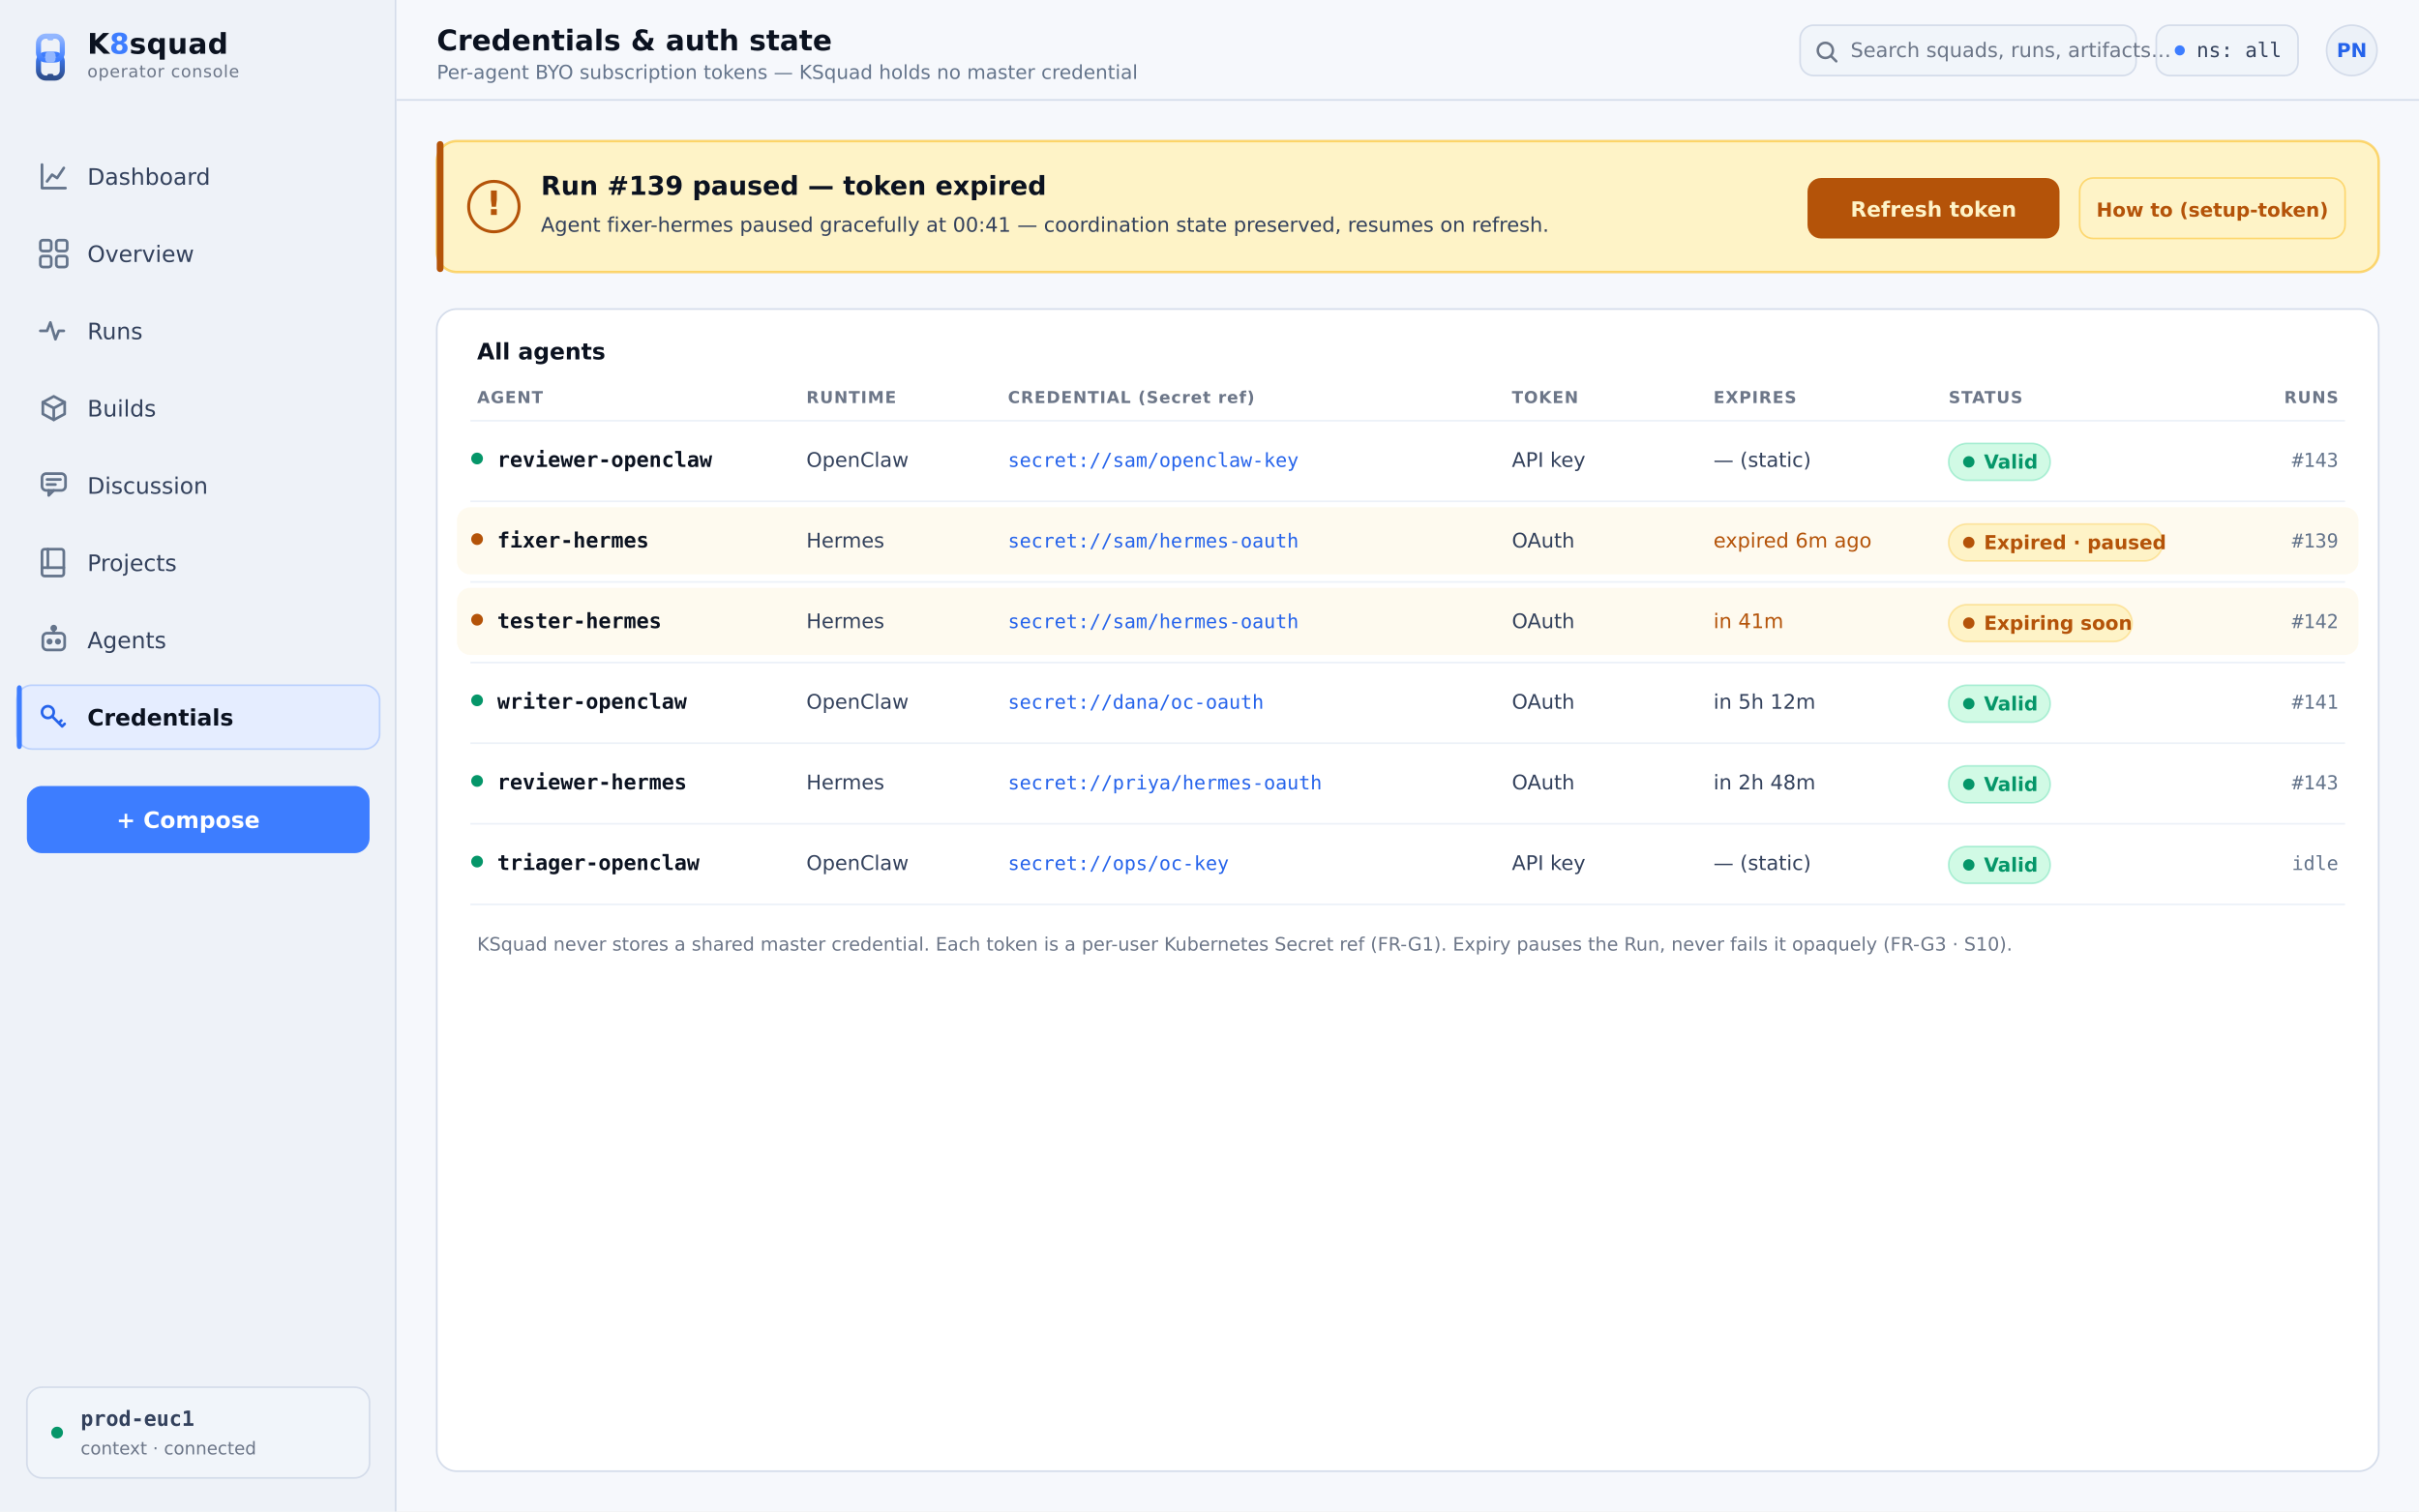
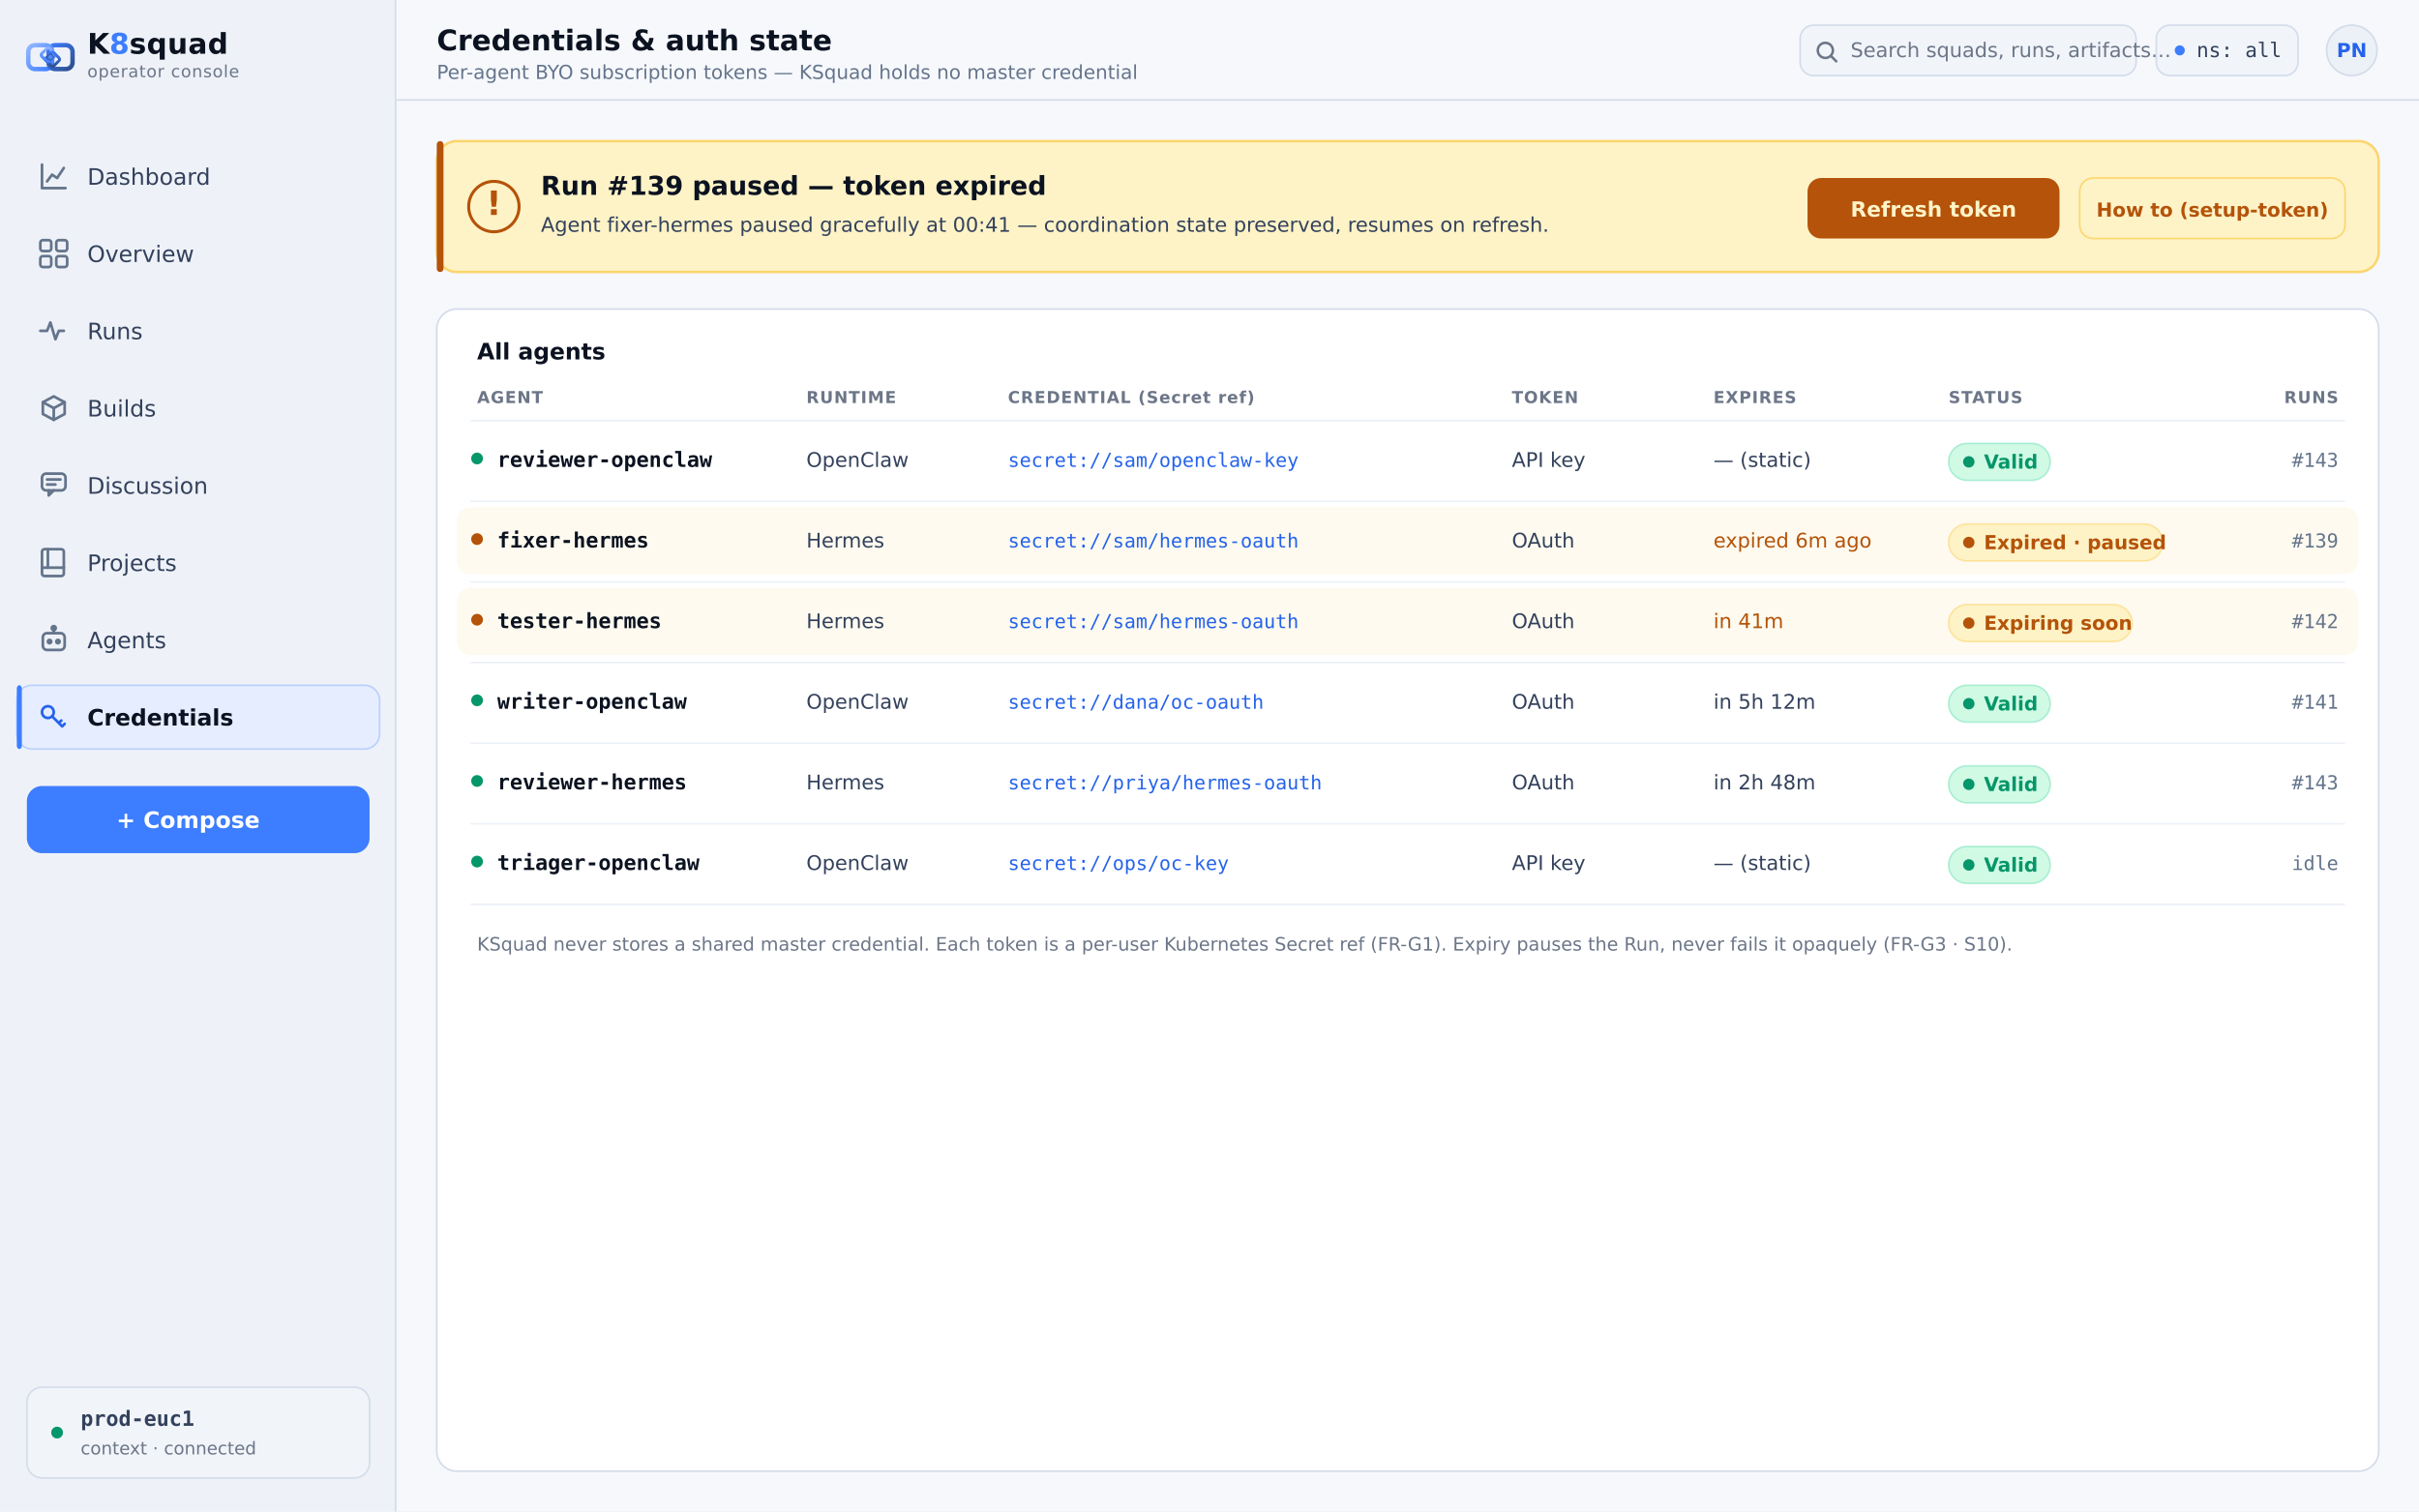
<svg xmlns="http://www.w3.org/2000/svg" width="1440" height="900" viewBox="0 0 1440 900" font-family="DejaVu Sans">
+   <defs>
+     <linearGradient id="odinL" x1="0" y1="0" x2="1" y2="1">
+       <stop offset="0" stop-color="#93B7FF" />
+       <stop offset="1" stop-color="#3D7DFF" />
+     </linearGradient>
+     <linearGradient id="odinR" x1="0" y1="0" x2="1" y2="1">
+       <stop offset="0" stop-color="#3D7DFF" />
+       <stop offset="1" stop-color="#2E4E8C" />
+     </linearGradient>
+     <clipPath id="odinCB">
+       <rect x="176" y="256" width="160" height="120" />
+     </clipPath>
+     <clipPath id="odinCK">
+       <rect x="166" y="256" width="180" height="120" />
+     </clipPath>
+   </defs>
  <defs>
    <linearGradient id="ringTop" x1="0" y1="0" x2="0" y2="1">
      <stop offset="0" stop-color="#93B7FF" />
      <stop offset="1" stop-color="#3D7DFF" />
    </linearGradient>
    <linearGradient id="ringBot" x1="0" y1="0" x2="0" y2="1">
      <stop offset="0" stop-color="#3D7DFF" />
      <stop offset="1" stop-color="#2E4E8C" />
    </linearGradient>
  </defs>
  <rect x="0" y="0" width="1440" height="900" rx="0" ry="0" fill="#F6F8FC" stroke="none" stroke-width="1" />
  <rect x="0" y="0" width="236" height="900" rx="0" ry="0" fill="#EEF2F8" stroke="none" stroke-width="1" />
  <rect x="235" y="0" width="1" height="900" rx="0" ry="0" fill="#D4DCEA" stroke="none" stroke-width="1" />
  <g transform="translate(30,34) scale(0.33735) translate(-50,-50)">
-     <rect x="29" y="45" width="42" height="42" rx="13" fill="none" stroke="url(#ringBot)" stroke-width="9" />
-     <rect x="29" y="13" width="42" height="42" rx="13" fill="none" stroke="url(#ringTop)" stroke-width="9" />
-     <rect x="41" y="41" width="18" height="18" rx="5" fill="#93B7FF" />
-     <rect x="44.5" y="9.5" width="11" height="11" rx="3" fill="#93B7FF" />
-     <rect x="44.5" y="79.5" width="11" height="11" rx="3" fill="#2E4E8C" />
+     <g transform="scale(0.195313)">
+       <path d="M300,148 h96 a60,60 0 0 1 60,60 v96 a60,60 0 0 1 -60,60 h-96 a60,60 0 0 1 -60,-60 v-96 a60,60 0 0 1 60,-60 z" fill="none" stroke="url(#odinR)" stroke-width="40" stroke-linejoin="round" />
+       <path d="M116,148 h96 a60,60 0 0 1 60,60 v96 a60,60 0 0 1 -60,60 h-96 a60,60 0 0 1 -60,-60 v-96 a60,60 0 0 1 60,-60 z" fill="none" stroke="url(#odinL)" stroke-width="40" stroke-linejoin="round" />
+       <g clip-path="url(#odinCB)">
+         <path d="M300,148 h96 a60,60 0 0 1 60,60 v96 a60,60 0 0 1 -60,60 h-96 a60,60 0 0 1 -60,-60 v-96 a60,60 0 0 1 60,-60 z" fill="none" stroke="url(#odinR)" stroke-width="40" stroke-linejoin="round" />
+       </g>
+       <g transform="rotate(45 256 256)">
+         <path d="M196,206 h64 a18,18 0 0 1 18,18 v64 a18,18 0 0 1 -18,18 h-64 a18,18 0 0 1 -18,-18 v-64 a18,18 0 0 1 18,-18 z" fill="none" stroke="url(#odinL)" stroke-width="26" stroke-linejoin="round" />
+         <path d="M252,206 h64 a18,18 0 0 1 18,18 v64 a18,18 0 0 1 -18,18 h-64 a18,18 0 0 1 -18,-18 v-64 a18,18 0 0 1 18,-18 z" fill="none" stroke="url(#odinR)" stroke-width="26" stroke-linejoin="round" />
+         <g clip-path="url(#odinCK)">
+           <path d="M196,206 h64 a18,18 0 0 1 18,18 v64 a18,18 0 0 1 -18,18 h-64 a18,18 0 0 1 -18,-18 v-64 a18,18 0 0 1 18,-18 z" fill="none" stroke="url(#odinL)" stroke-width="26" stroke-linejoin="round" />
+         </g>
+         <rect x="230" y="230" width="52" height="52" rx="9" fill="#2E4E8C" />
+         <rect x="237" y="237" width="38" height="38" rx="7" fill="#4D8BFF" />
+       </g>
+     </g>
  </g>
  <text x="52" y="32" font-family="DejaVu Sans" font-size="17" fill="#0B1220" font-weight="700" text-anchor="start" letter-spacing="0.2">K<tspan fill="#3D7DFF">8</tspan>squad</text>
  <text x="52" y="46" font-family="DejaVu Sans" font-size="10" fill="#6C7688" font-weight="400" text-anchor="start" letter-spacing="0.4">operator console</text>
  <g fill="none" stroke="#64748B" stroke-width="1.6" stroke-linecap="round" stroke-linejoin="round">
    <path d="M25 98 v14 h14" />
    <path d="M28 108 l3 -4 l3 2 l4 -6" />
  </g>
  <text x="52" y="110" font-family="DejaVu Sans" font-size="13.5" fill="#33415C" font-weight="500" text-anchor="start">Dashboard</text>
  <g fill="none" stroke="#64748B" stroke-width="1.6" stroke-linecap="round" stroke-linejoin="round">
    <rect x="24" y="143" width="6.5" height="6.5" rx="1.5" />
    <rect x="33.5" y="143" width="6.5" height="6.5" rx="1.5" />
    <rect x="24" y="152.5" width="6.5" height="6.5" rx="1.5" />
    <rect x="33.5" y="152.5" width="6.5" height="6.5" rx="1.5" />
  </g>
  <text x="52" y="156" font-family="DejaVu Sans" font-size="13.5" fill="#33415C" font-weight="500" text-anchor="start">Overview</text>
  <g fill="none" stroke="#64748B" stroke-width="1.6" stroke-linecap="round" stroke-linejoin="round">
    <path d="M24 197 h4 l2 -5 l3 10 l2 -5 h3" />
  </g>
  <text x="52" y="202" font-family="DejaVu Sans" font-size="13.5" fill="#33415C" font-weight="500" text-anchor="start">Runs</text>
  <g fill="none" stroke="#64748B" stroke-width="1.6" stroke-linecap="round" stroke-linejoin="round">
    <path d="M32 236 l6.5 3.5 v7 l-6.5 3.5 l-6.5 -3.5 v-7 z" />
    <path d="M25.5 239.5 l6.5 3.5 l6.5 -3.5" />
    <path d="M32 243 v7" />
  </g>
  <text x="52" y="248" font-family="DejaVu Sans" font-size="13.5" fill="#33415C" font-weight="500" text-anchor="start">Builds</text>
  <g fill="none" stroke="#64748B" stroke-width="1.6" stroke-linecap="round" stroke-linejoin="round">
    <rect x="25" y="282" width="14" height="10" rx="2.5" />
    <path d="M29 292 v3 l3 -3" />
    <path d="M28 285.5 h8 M28 288.5 h5" />
  </g>
  <text x="52" y="294" font-family="DejaVu Sans" font-size="13.5" fill="#33415C" font-weight="500" text-anchor="start">Discussion</text>
  <g fill="none" stroke="#64748B" stroke-width="1.6" stroke-linecap="round" stroke-linejoin="round">
    <rect x="25" y="327" width="13" height="16" rx="1.5" />
    <path d="M25 338 h13" />
    <path d="M28.5 327 v11" />
  </g>
  <text x="52" y="340" font-family="DejaVu Sans" font-size="13.5" fill="#33415C" font-weight="500" text-anchor="start">Projects</text>
  <g fill="none" stroke="#64748B" stroke-width="1.6" stroke-linecap="round" stroke-linejoin="round">
    <rect x="25.5" y="377" width="13" height="10" rx="2.5" />
    <path d="M32 374 v3" />
    <circle cx="32" cy="374" r="1.2" fill="#64748B" />
    <circle cx="29.5" cy="382" r="1" fill="#64748B" />
    <circle cx="34.5" cy="382" r="1" fill="#64748B" />
  </g>
  <text x="52" y="386" font-family="DejaVu Sans" font-size="13.5" fill="#33415C" font-weight="500" text-anchor="start">Agents</text>
  <rect x="10" y="408" width="216" height="38" rx="9" ry="9" fill="#E5EDFF" stroke="#3D7DFF44" stroke-width="1" />
  <rect x="10" y="408" width="3" height="38" rx="2" ry="2" fill="#3D7DFF" stroke="none" stroke-width="1" />
  <g fill="none" stroke="#2563EB" stroke-width="1.6" stroke-linecap="round" stroke-linejoin="round">
    <circle cx="28.5" cy="424" r="3.5" />
    <path d="M31 426.5 l6 6 M35 430.5 l1.5 -1.5 M37 432.5 l1.5 -1.5" />
  </g>
  <text x="52" y="432" font-family="DejaVu Sans" font-size="13.5" fill="#0B1220" font-weight="600" text-anchor="start">Credentials</text>
  <rect x="16" y="468" width="204" height="40" rx="9" ry="9" fill="#3D7DFF" stroke="none" stroke-width="1" />
  <text x="112" y="493" font-family="DejaVu Sans" font-size="13.5" fill="#fff" font-weight="600" text-anchor="middle">+  Compose</text>
  <rect x="16" y="826" width="204" height="54" rx="9" ry="9" fill="#F1F5FA" stroke="#D4DCEA" stroke-width="1" />
  <circle cx="34" cy="853" r="3.5" fill="#059669" />
  <text x="48" y="849" font-family="DejaVu Sans Mono" font-size="12.5" fill="#33415C" font-weight="600" text-anchor="start">prod-euc1</text>
  <text x="48" y="866" font-family="DejaVu Sans" font-size="10.5" fill="#6C7688" font-weight="400" text-anchor="start">context · connected</text>
  <rect x="236" y="0" width="1204" height="60" rx="0" ry="0" fill="#F6F8FC" stroke="none" stroke-width="1" />
  <rect x="236" y="59" width="1204" height="1" rx="0" ry="0" fill="#D4DCEA" stroke="none" stroke-width="1" />
  <text x="260" y="30" font-family="DejaVu Sans" font-size="17" fill="#0B1220" font-weight="700" text-anchor="start">Credentials &amp; auth state</text>
  <text x="260" y="47" font-family="DejaVu Sans" font-size="11.5" fill="#64748B" font-weight="400" text-anchor="start">Per-agent BYO subscription tokens — KSquad holds no master credential</text>
  <circle cx="1400" cy="30" r="15" fill="#ECF1F8" stroke="#D4DCEA" />
  <text x="1400" y="34" font-family="DejaVu Sans" font-size="11.5" fill="#2563EB" font-weight="700" text-anchor="middle">PN</text>
  <rect x="1283.6" y="15" width="84.4" height="30" rx="8" ry="8" fill="#F1F5FA" stroke="#D4DCEA" stroke-width="1" />
  <circle cx="1297.6" cy="30" r="3" fill="#3D7DFF" />
  <text x="1307.6" y="34" font-family="DejaVu Sans Mono" font-size="12" fill="#33415C" font-weight="400" text-anchor="start">ns: all</text>
  <rect x="1071.6" y="15" width="200" height="30" rx="8" ry="8" fill="#F1F5FA" stroke="#D4DCEA" stroke-width="1" />
  <circle cx="1086.6" cy="30" r="4.5" fill="none" stroke="#6C7688" stroke-width="1.5" />
  <path d="M1090.1 33.5 l3 3" stroke="#6C7688" stroke-width="1.5" stroke-linecap="round" />
  <text x="1101.6" y="34" font-family="DejaVu Sans" font-size="12" fill="#6C7688" font-weight="400" text-anchor="start">Search squads, runs, artifacts…</text>
  <rect x="260" y="84" width="1156" height="78" rx="12" ry="12" fill="#FEF3C7" stroke="#FBBF2499" stroke-width="1.5" />
  <rect x="260" y="84" width="4" height="78" rx="2" ry="2" fill="#B45309" stroke="none" stroke-width="1" />
  <circle cx="294" cy="123" r="15" fill="none" stroke="#B45309" stroke-width="1.8" />
  <text x="294" y="128" font-family="DejaVu Sans" font-size="20" fill="#B45309" font-weight="700" text-anchor="middle">!</text>
  <text x="322" y="116" font-family="DejaVu Sans" font-size="15.5" fill="#0B1220" font-weight="700" text-anchor="start">Run #139 paused — token expired</text>
  <text x="322" y="138" font-family="DejaVu Sans" font-size="12" fill="#33415C" font-weight="400" text-anchor="start">Agent  fixer-hermes  paused gracefully at 00:41 — coordination state preserved, resumes on refresh.</text>
  <rect x="1076" y="106" width="150" height="36" rx="8" ry="8" fill="#B45309" stroke="none" stroke-width="1" />
  <text x="1151" y="129" font-family="DejaVu Sans" font-size="12.5" fill="#FEF3C7" font-weight="700" text-anchor="middle">Refresh token</text>
  <rect x="1238" y="106" width="158" height="36" rx="8" ry="8" fill="none" stroke="#FBBF2488" stroke-width="1" />
  <text x="1317" y="129" font-family="DejaVu Sans" font-size="11.5" fill="#B45309" font-weight="600" text-anchor="middle">How to (setup-token)</text>
  <rect x="260" y="184" width="1156" height="692" rx="12" ry="12" fill="#FFFFFF" stroke="#D4DCEA" stroke-width="1" />
  <text x="284" y="214" font-family="DejaVu Sans" font-size="13.5" fill="#0B1220" font-weight="700" text-anchor="start">All agents</text>
  <text x="284" y="240" font-family="DejaVu Sans" font-size="9.8" fill="#6C7688" font-weight="600" text-anchor="start" letter-spacing="0.5">AGENT</text>
  <text x="480" y="240" font-family="DejaVu Sans" font-size="9.8" fill="#6C7688" font-weight="600" text-anchor="start" letter-spacing="0.5">RUNTIME</text>
  <text x="600" y="240" font-family="DejaVu Sans" font-size="9.8" fill="#6C7688" font-weight="600" text-anchor="start" letter-spacing="0.5">CREDENTIAL (Secret ref)</text>
  <text x="900" y="240" font-family="DejaVu Sans" font-size="9.8" fill="#6C7688" font-weight="600" text-anchor="start" letter-spacing="0.5">TOKEN</text>
  <text x="1020" y="240" font-family="DejaVu Sans" font-size="9.8" fill="#6C7688" font-weight="600" text-anchor="start" letter-spacing="0.5">EXPIRES</text>
  <text x="1160" y="240" font-family="DejaVu Sans" font-size="9.8" fill="#6C7688" font-weight="600" text-anchor="start" letter-spacing="0.5">STATUS</text>
  <text x="1392" y="240" font-family="DejaVu Sans" font-size="9.8" fill="#6C7688" font-weight="600" text-anchor="end" letter-spacing="0.5">RUNS</text>
  <rect x="280" y="250" width="1116" height="1" rx="0" ry="0" fill="#ECF1F8" stroke="none" stroke-width="1" />
  <circle cx="284" cy="273" r="3.5" fill="#059669" />
  <text x="296" y="278" font-family="DejaVu Sans Mono" font-size="12.5" fill="#0B1220" font-weight="600" text-anchor="start">reviewer-openclaw</text>
  <text x="480" y="278" font-family="DejaVu Sans" font-size="12" fill="#33415C" font-weight="400" text-anchor="start">OpenClaw</text>
  <text x="600" y="278" font-family="DejaVu Sans Mono" font-size="11.5" fill="#2563EB" font-weight="400" text-anchor="start">secret://sam/openclaw-key</text>
  <text x="900" y="278" font-family="DejaVu Sans" font-size="12" fill="#33415C" font-weight="400" text-anchor="start">API key</text>
  <text x="1020" y="278" font-family="DejaVu Sans" font-size="12" fill="#33415C" font-weight="400" text-anchor="start">— (static)</text>
  <rect x="1160" y="264" width="60.475" height="22" rx="11" ry="11" fill="#D1FAE5" stroke="#34D39955" stroke-width="1" />
  <circle cx="1172" cy="275" r="3.4" fill="#059669" />
  <text x="1181" y="279" font-family="DejaVu Sans" font-size="11.5" fill="#059669" font-weight="600" text-anchor="start">Valid</text>
  <text x="1392" y="278" font-family="DejaVu Sans Mono" font-size="11.5" fill="#64748B" font-weight="400" text-anchor="end">#143</text>
  <rect x="280" y="298" width="1116" height="1" rx="0" ry="0" fill="#ECF1F8" stroke="none" stroke-width="1" />
  <rect x="272" y="302" width="1132" height="40" rx="8" ry="8" fill="#FBBF2412" stroke="none" stroke-width="1" />
  <circle cx="284" cy="321" r="3.5" fill="#B45309" />
  <text x="296" y="326" font-family="DejaVu Sans Mono" font-size="12.5" fill="#0B1220" font-weight="600" text-anchor="start">fixer-hermes</text>
  <text x="480" y="326" font-family="DejaVu Sans" font-size="12" fill="#33415C" font-weight="400" text-anchor="start">Hermes</text>
  <text x="600" y="326" font-family="DejaVu Sans Mono" font-size="11.5" fill="#2563EB" font-weight="400" text-anchor="start">secret://sam/hermes-oauth</text>
  <text x="900" y="326" font-family="DejaVu Sans" font-size="12" fill="#33415C" font-weight="400" text-anchor="start">OAuth</text>
  <text x="1020" y="326" font-family="DejaVu Sans" font-size="12" fill="#B45309" font-weight="400" text-anchor="start">expired 6m ago</text>
  <rect x="1160" y="312" width="127.52" height="22" rx="11" ry="11" fill="#FEF3C7" stroke="#FBBF2455" stroke-width="1" />
  <circle cx="1172" cy="323" r="3.4" fill="#B45309" />
  <text x="1181" y="327" font-family="DejaVu Sans" font-size="11.5" fill="#B45309" font-weight="600" text-anchor="start">Expired · paused</text>
  <text x="1392" y="326" font-family="DejaVu Sans Mono" font-size="11.5" fill="#64748B" font-weight="400" text-anchor="end">#139</text>
  <rect x="280" y="346" width="1116" height="1" rx="0" ry="0" fill="#ECF1F8" stroke="none" stroke-width="1" />
  <rect x="272" y="350" width="1132" height="40" rx="8" ry="8" fill="#FBBF2412" stroke="none" stroke-width="1" />
  <circle cx="284" cy="369" r="3.5" fill="#B45309" />
  <text x="296" y="374" font-family="DejaVu Sans Mono" font-size="12.5" fill="#0B1220" font-weight="600" text-anchor="start">tester-hermes</text>
  <text x="480" y="374" font-family="DejaVu Sans" font-size="12" fill="#33415C" font-weight="400" text-anchor="start">Hermes</text>
  <text x="600" y="374" font-family="DejaVu Sans Mono" font-size="11.5" fill="#2563EB" font-weight="400" text-anchor="start">secret://sam/hermes-oauth</text>
  <text x="900" y="374" font-family="DejaVu Sans" font-size="12" fill="#33415C" font-weight="400" text-anchor="start">OAuth</text>
  <text x="1020" y="374" font-family="DejaVu Sans" font-size="12" fill="#B45309" font-weight="400" text-anchor="start">in 41m</text>
  <rect x="1160" y="360" width="109.235" height="22" rx="11" ry="11" fill="#FEF3C7" stroke="#FBBF2455" stroke-width="1" />
  <circle cx="1172" cy="371" r="3.4" fill="#B45309" />
  <text x="1181" y="375" font-family="DejaVu Sans" font-size="11.5" fill="#B45309" font-weight="600" text-anchor="start">Expiring soon</text>
  <text x="1392" y="374" font-family="DejaVu Sans Mono" font-size="11.5" fill="#64748B" font-weight="400" text-anchor="end">#142</text>
  <rect x="280" y="394" width="1116" height="1" rx="0" ry="0" fill="#ECF1F8" stroke="none" stroke-width="1" />
  <circle cx="284" cy="417" r="3.5" fill="#059669" />
  <text x="296" y="422" font-family="DejaVu Sans Mono" font-size="12.5" fill="#0B1220" font-weight="600" text-anchor="start">writer-openclaw</text>
  <text x="480" y="422" font-family="DejaVu Sans" font-size="12" fill="#33415C" font-weight="400" text-anchor="start">OpenClaw</text>
  <text x="600" y="422" font-family="DejaVu Sans Mono" font-size="11.5" fill="#2563EB" font-weight="400" text-anchor="start">secret://dana/oc-oauth</text>
  <text x="900" y="422" font-family="DejaVu Sans" font-size="12" fill="#33415C" font-weight="400" text-anchor="start">OAuth</text>
  <text x="1020" y="422" font-family="DejaVu Sans" font-size="12" fill="#33415C" font-weight="400" text-anchor="start">in 5h 12m</text>
  <rect x="1160" y="408" width="60.475" height="22" rx="11" ry="11" fill="#D1FAE5" stroke="#34D39955" stroke-width="1" />
  <circle cx="1172" cy="419" r="3.4" fill="#059669" />
  <text x="1181" y="423" font-family="DejaVu Sans" font-size="11.5" fill="#059669" font-weight="600" text-anchor="start">Valid</text>
  <text x="1392" y="422" font-family="DejaVu Sans Mono" font-size="11.5" fill="#64748B" font-weight="400" text-anchor="end">#141</text>
  <rect x="280" y="442" width="1116" height="1" rx="0" ry="0" fill="#ECF1F8" stroke="none" stroke-width="1" />
  <circle cx="284" cy="465" r="3.5" fill="#059669" />
  <text x="296" y="470" font-family="DejaVu Sans Mono" font-size="12.5" fill="#0B1220" font-weight="600" text-anchor="start">reviewer-hermes</text>
  <text x="480" y="470" font-family="DejaVu Sans" font-size="12" fill="#33415C" font-weight="400" text-anchor="start">Hermes</text>
  <text x="600" y="470" font-family="DejaVu Sans Mono" font-size="11.5" fill="#2563EB" font-weight="400" text-anchor="start">secret://priya/hermes-oauth</text>
  <text x="900" y="470" font-family="DejaVu Sans" font-size="12" fill="#33415C" font-weight="400" text-anchor="start">OAuth</text>
  <text x="1020" y="470" font-family="DejaVu Sans" font-size="12" fill="#33415C" font-weight="400" text-anchor="start">in 2h 48m</text>
  <rect x="1160" y="456" width="60.475" height="22" rx="11" ry="11" fill="#D1FAE5" stroke="#34D39955" stroke-width="1" />
  <circle cx="1172" cy="467" r="3.4" fill="#059669" />
  <text x="1181" y="471" font-family="DejaVu Sans" font-size="11.5" fill="#059669" font-weight="600" text-anchor="start">Valid</text>
  <text x="1392" y="470" font-family="DejaVu Sans Mono" font-size="11.5" fill="#64748B" font-weight="400" text-anchor="end">#143</text>
  <rect x="280" y="490" width="1116" height="1" rx="0" ry="0" fill="#ECF1F8" stroke="none" stroke-width="1" />
  <circle cx="284" cy="513" r="3.5" fill="#059669" />
  <text x="296" y="518" font-family="DejaVu Sans Mono" font-size="12.5" fill="#0B1220" font-weight="600" text-anchor="start">triager-openclaw</text>
  <text x="480" y="518" font-family="DejaVu Sans" font-size="12" fill="#33415C" font-weight="400" text-anchor="start">OpenClaw</text>
  <text x="600" y="518" font-family="DejaVu Sans Mono" font-size="11.5" fill="#2563EB" font-weight="400" text-anchor="start">secret://ops/oc-key</text>
  <text x="900" y="518" font-family="DejaVu Sans" font-size="12" fill="#33415C" font-weight="400" text-anchor="start">API key</text>
  <text x="1020" y="518" font-family="DejaVu Sans" font-size="12" fill="#33415C" font-weight="400" text-anchor="start">— (static)</text>
  <rect x="1160" y="504" width="60.475" height="22" rx="11" ry="11" fill="#D1FAE5" stroke="#34D39955" stroke-width="1" />
  <circle cx="1172" cy="515" r="3.4" fill="#059669" />
  <text x="1181" y="519" font-family="DejaVu Sans" font-size="11.5" fill="#059669" font-weight="600" text-anchor="start">Valid</text>
  <text x="1392" y="518" font-family="DejaVu Sans Mono" font-size="11.5" fill="#64748B" font-weight="400" text-anchor="end">idle</text>
  <rect x="280" y="538" width="1116" height="1" rx="0" ry="0" fill="#ECF1F8" stroke="none" stroke-width="1" />
  <text x="284" y="566" font-family="DejaVu Sans" font-size="11" fill="#6C7688" font-weight="400" text-anchor="start">KSquad never stores a shared master credential. Each token is a per-user Kubernetes Secret ref (FR-G1). Expiry pauses the Run, never fails it opaquely (FR-G3 · S10).</text>
</svg>
